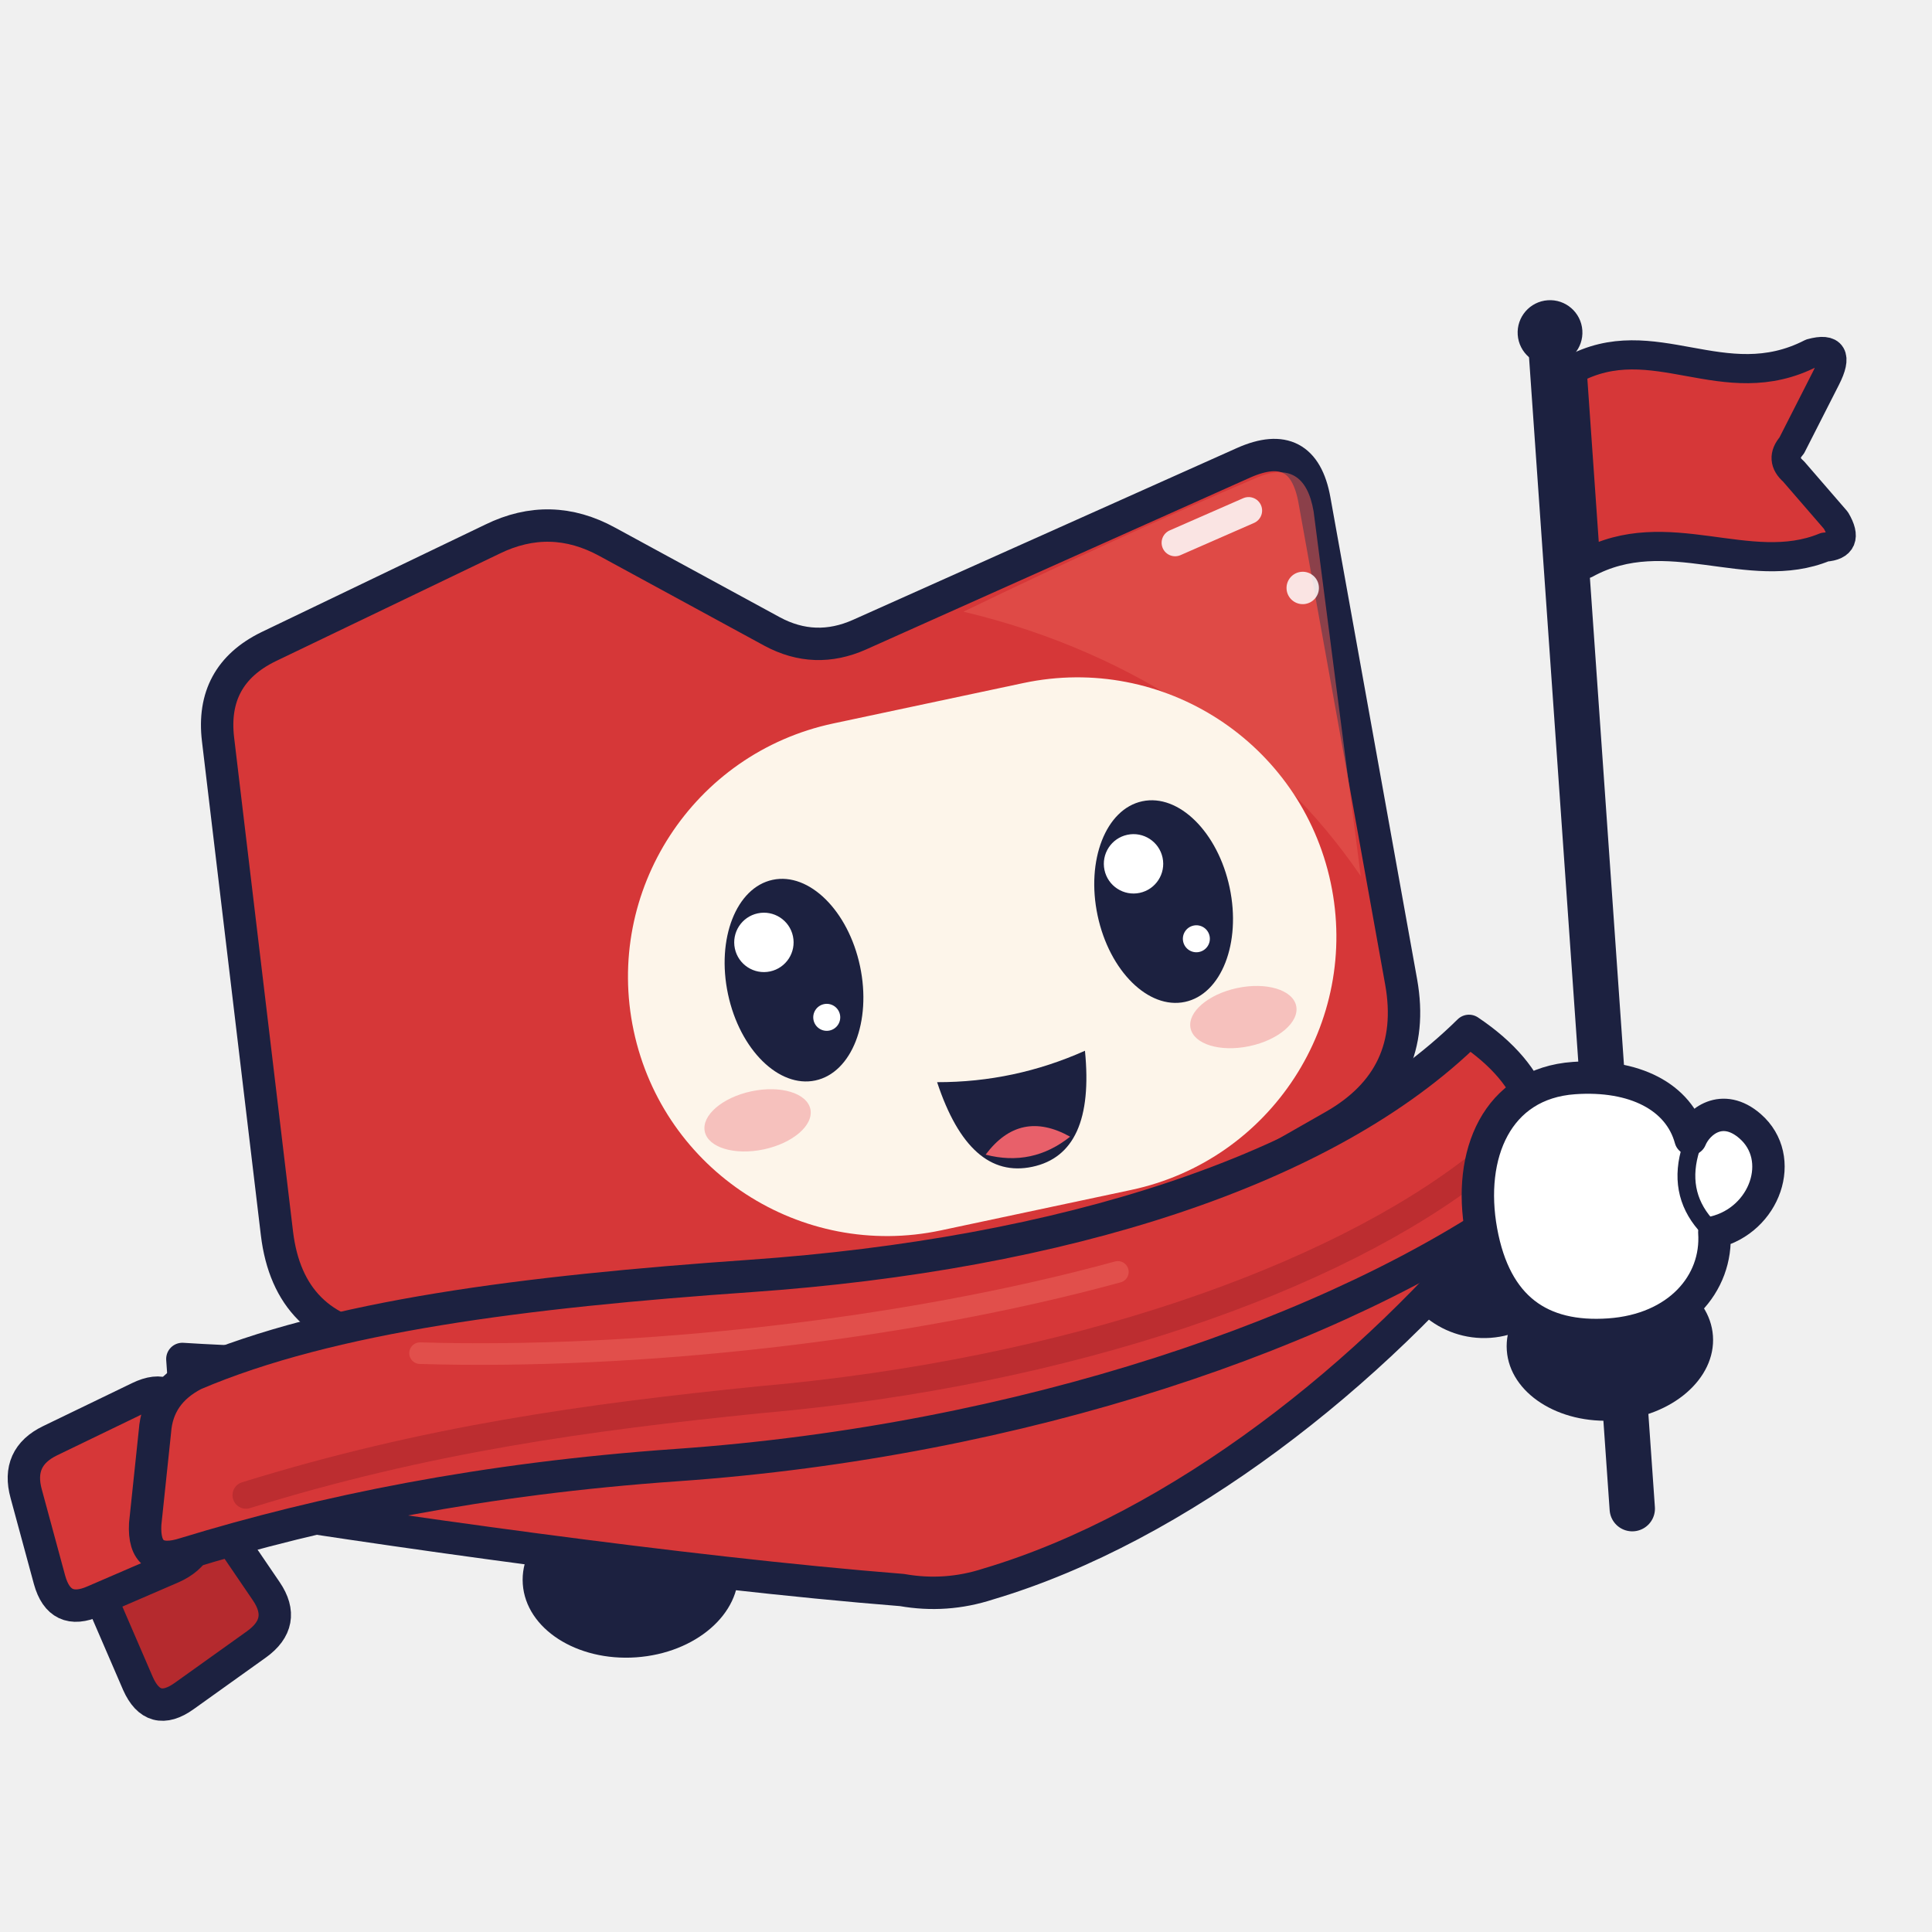
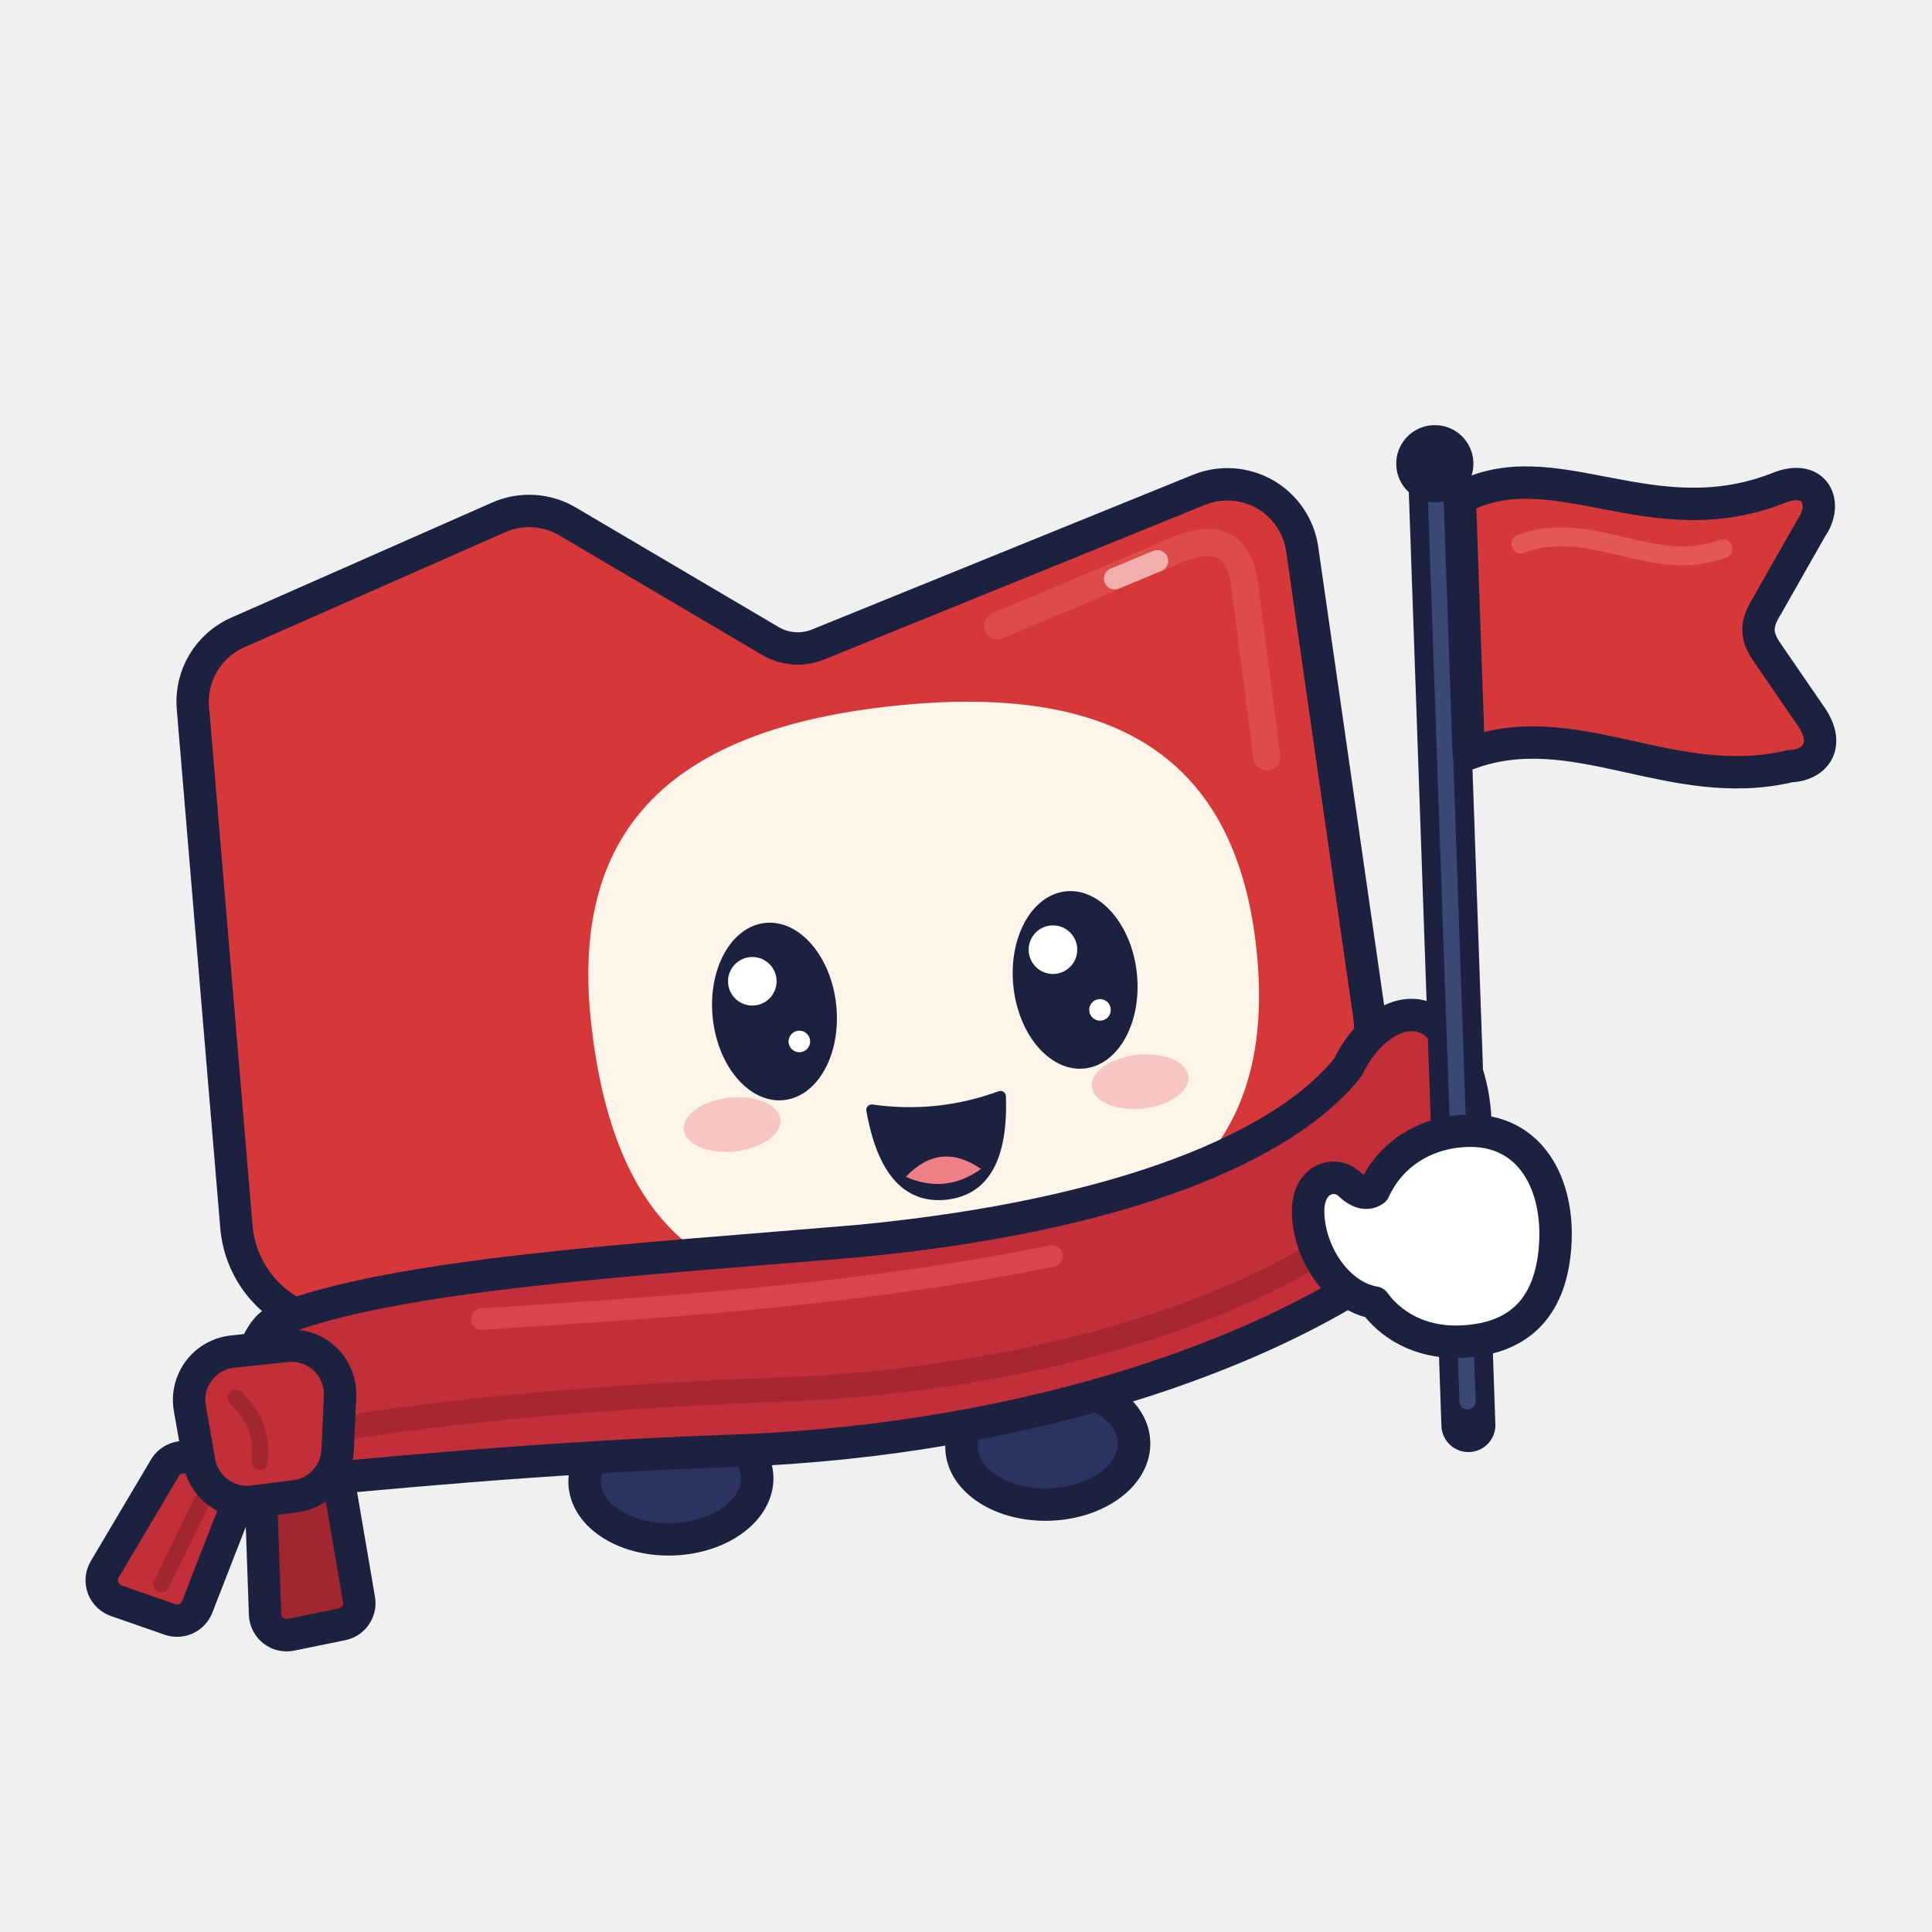
<svg xmlns="http://www.w3.org/2000/svg" viewBox="0 0 340 340" width="340" height="340">
-   <g transform="translate(144.0,178.0) rotate(-4) scale(0.95,0.95) translate(-108,-104)">
-     <ellipse cx="66" cy="206" rx="20" ry="15" fill="#1c2140" />
-     <ellipse cx="228" cy="156" rx="17" ry="17" fill="#1c2140" />
-     <path d="M-14,160 C60,170 150,158 228,132 Q234,140 232,150 C206,178 168,204 132,212 Q124,214 116,212 C76,206 20,194 -14,186 Z" fill="#d63738" stroke="#1c2140" stroke-width="6" stroke-linejoin="round" stroke-linecap="round" />
-     <path d="M-18.1,189.4 L-27.9,194.6 Q-34,198 -31.6,204.6 L-26.4,219.4 Q-24,226 -18.0,222.3 L-4.0,213.7 Q2,210 -1.5,204.0 L-8.5,192.0 Q-12,186 -18.1,189.4 Z" fill="#b52a2e" stroke="#1c2140" stroke-width="6" stroke-linejoin="round" stroke-linecap="round" />
-     <path d="M-22.5,166.6 L-39.5,173.4 Q-46,176 -44.6,182.9 L-41.4,199.1 Q-40,206 -33.4,203.6 L-18.6,198.4 Q-12,196 -12.9,189.1 L-15.1,170.9 Q-16,164 -22.5,166.6 Z" fill="#d63738" stroke="#1c2140" stroke-width="6" stroke-linejoin="round" stroke-linecap="round" />
-     <path d="M11.1,29.5 L53.9,12.5 Q65,8 75.1,14.5 L104.4,33.2 Q112,38 120.5,34.9 L193.7,8.1 Q205,4 206.3,15.9 L216.1,106.1 Q218,124 201.8,131.8 L131.6,165.6 Q110,176 86.4,171.5 L23.7,159.4 Q6,156 5.1,138.0 L0.6,46.0 Q0,34 11.1,29.5 Z" fill="#d63738" stroke="#1c2140" stroke-width="6" stroke-linejoin="round" stroke-linecap="round" />
-     <path d="M140,32 Q170,20 196,11 Q205,8 206,18 L210,86 C196,62 172,42 140,32 Z" fill="#e65a52" opacity=".55" />
-     <path d="M180,22 L194,17" stroke="#ffffff" stroke-width="5" stroke-linecap="round" opacity=".85" />
-     <circle cx="203" cy="32" r="3" fill="#ffffff" opacity=".85" />
-     <g transform="rotate(-8,139,96)">
-       <rect x="73" y="48" width="132" height="96" rx="48" fill="#fdf5ea" />
-       <ellipse cx="92" cy="117" rx="10" ry="5.5" fill="#e8606a" opacity=".35" />
-       <ellipse cx="184" cy="117" rx="10" ry="5.5" fill="#e8606a" opacity=".35" />
-       <ellipse cx="104" cy="93" rx="12.5" ry="19" fill="#1c2140" />
-       <circle cx="100" cy="85" r="5.5" fill="#ffffff" />
-       <circle cx="108.5" cy="101" r="2.5" fill="#ffffff" />
-       <ellipse cx="174" cy="93" rx="12.5" ry="19" fill="#1c2140" />
-       <circle cx="170" cy="85" r="5.5" fill="#ffffff" />
-       <circle cx="178.5" cy="101" r="2.5" fill="#ffffff" />
-       <path d="M126,117 Q140,120 154,117 Q151.9,136 140,136 Q128.1,136 126,117 Z" fill="#1c2140" />
-       <path d="M132,132 Q140,125 148,132 Q140,136 132,132 Z" fill="#e8606a" />
+   <g transform="translate(138.0,178.0) rotate(-2) scale(0.95) translate(-108,-104)">
+     <ellipse cx="84" cy="190" rx="16" ry="11" fill="#2c3360" stroke="#1c2140" stroke-width="6.00" stroke-linejoin="round" stroke-linecap="round" />
+     <ellipse cx="154" cy="186" rx="16" ry="11" fill="#2c3360" stroke="#1c2140" stroke-width="6.00" stroke-linejoin="round" stroke-linecap="round" />
+     <path d="M11.4,185.5 L18.0,184.6 A4.0,4.0 0 0 1 22.5,188.0 L25.5,210.2 A4.0,4.0 0 0 1 22.2,214.6 L12.7,216.2 A4.0,4.0 0 0 1 8.0,212.3 L8.0,189.5 A4.0,4.0 0 0 1 11.4,185.5 Z" fill="#a2262f" stroke="#1c2140" stroke-width="6.00" stroke-linejoin="round" stroke-linecap="round" />
+     <path d="M-5.1,182.8 L1.6,184.8 A4.0,4.0 0 0 1 4.2,190.2 L-4.5,210.4 A4.0,4.0 0 0 1 -9.6,212.6 L-19.4,208.8 A4.0,4.0 0 0 1 -21.4,202.9 L-9.6,184.5 A4.0,4.0 0 0 1 -5.1,182.8 Z" fill="#c22f39" stroke="#1c2140" stroke-width="6.00" stroke-linejoin="round" stroke-linecap="round" />
+     <path d="M-3,191 L-11,206" fill="none" stroke="#a2262f" stroke-width="3" stroke-linecap="round" />
+     <path d="M9.3,30.3 L58.3,10.7 A14.0,14.0 0 0 1 71.1,11.9 L107.8,35.3 A10.0,10.0 0 0 0 116.6,36.3 L188.2,10.1 A14.0,14.0 0 0 1 206.9,21.8 L216.3,108.6 A22.0,22.0 0 0 1 204.0,130.7 L117.7,172.3 A26.0,26.0 0 0 1 101.6,174.4 L21.4,159.0 A20.0,20.0 0 0 1 5.2,140.3 L0.5,44.0 A14.0,14.0 0 0 1 9.3,30.3 Z" fill="#d63738" />
+     <path d="M150,34 L184,21 Q195,17 196,28 L199,60" fill="none" stroke="#e8665d" stroke-width="5" stroke-linecap="round" stroke-linejoin="round" opacity=".45" />
+     <path d="M172,26 L180,23" stroke="#ffffff" stroke-width="4" stroke-linecap="round" opacity=".55" />
+     <path d="M9.3,30.3 L58.3,10.7 A14.0,14.0 0 0 1 71.1,11.9 L107.8,35.3 A10.0,10.0 0 0 0 116.6,36.3 L188.2,10.1 A14.0,14.0 0 0 1 206.9,21.8 L216.3,108.6 A22.0,22.0 0 0 1 204.0,130.7 L117.7,172.3 A26.0,26.0 0 0 1 101.6,174.4 L21.4,159.0 A20.0,20.0 0 0 1 5.2,140.3 L0.5,44.0 A14.0,14.0 0 0 1 9.3,30.3 Z" fill="none" stroke="#1c2140" stroke-width="6.00" stroke-linejoin="round" stroke-linecap="round" />
+     <g transform="rotate(-4,134,100)">
+       <path d="M134,48 C175,48 196,64 196,100 C196,136 175,152 134,152 C92,160 72,142 72,100 C72,64 93,48 134,48 Z" fill="#fdf5ea" />
+       <ellipse cx="96" cy="122" rx="9" ry="5" fill="#ef7f86" opacity=".4" />
+       <ellipse cx="172" cy="122" rx="9" ry="5" fill="#ef7f86" opacity=".4" />
+       <ellipse cx="106" cy="102" rx="11.5" ry="16.5" fill="#1c2140" />
+       <circle cx="102.5" cy="96" r="4.5" fill="#ffffff" />
+       <circle cx="110" cy="108" r="2" fill="#ffffff" />
+       <ellipse cx="162" cy="102" rx="11.5" ry="16.5" fill="#1c2140" />
+       <circle cx="158.5" cy="96" r="4.5" fill="#ffffff" />
+       <circle cx="166" cy="108" r="2" fill="#ffffff" />
+       <path d="M122,122 Q134,125 146,122 Q144.8,139 134,139 Q123.2,139 122,122 Z" fill="#1c2140" stroke="#1c2140" stroke-width="2.00" stroke-linejoin="round" stroke-linecap="round" />
+       <path d="M127,135 Q134,129 141,135 Q134,139 127,135 Z" fill="#ef7f86" />
    </g>
-     <path d="M228,116 C200,140 150,152 92,152 C50,152 14,154 -12,163 Q-19,166 -20,173 L-23,190 Q-24,198 -16,196 C10,190 40,186 76,186 C140,186 200,170 236,148 Q246,130 228,116 Z" fill="#d63738" stroke="#1c2140" stroke-width="6" stroke-linejoin="round" stroke-linecap="round" />
-     <path d="M-4,186 C30,178 60,176 92,175 C150,174 200,160 228,141" fill="none" stroke="#b52a2e" stroke-width="5" stroke-linecap="round" opacity=".8" />
-     <path d="M30,162 C70,166 120,164 160,156" fill="none" stroke="#e65a52" stroke-width="4" stroke-linecap="round" opacity=".7" />
-     <g transform="translate(252,96) scale(1.2)">
-       <path d="M0,-88 L0,92" stroke="#1c2140" stroke-width="7" stroke-linecap="round" />
-       <circle cx="0" cy="-90" r="5" fill="#1c2140" />
-       <path d="M3,-84 C16,-90 26,-78 40,-84 Q45,-85 42,-80 L36,-70 Q34,-68 36,-66 L42,-58 Q44,-54 40,-54 C28,-50 16,-60 3,-54 Z" fill="#d63738" stroke="#1c2140" stroke-width="4.5" stroke-linejoin="round" stroke-linecap="round" />
+     <path d="M212,118 C200,132 170,144 120,147 C80,149 34,150 12,158 C4,162 4,186 12,188 C30,187 60,185 96,185 C150,185 202,170 229,147 C237,140 238,118 228,110 C222,106 215,112 212,118 Z" fill="#c22f39" stroke="#1c2140" stroke-width="6.00" stroke-linejoin="round" stroke-linecap="round" />
+     <path d="M26,178 C52,175 80,174 104,174 C150,174 190,163 212,148" fill="none" stroke="#a2262f" stroke-width="4.5" stroke-linecap="round" opacity=".85" />
+     <path d="M50,159 C84,158 120,157 156,151" fill="none" stroke="#d9454c" stroke-width="4" stroke-linecap="round" />
+     <path d="M3.7,163.4 L13.7,162.7 A9.0,9.0 0 0 1 23.3,172.3 L22.5,182.3 A9.0,9.0 0 0 1 14.3,190.6 L6.5,191.3 A9.0,9.0 0 0 1 -3.2,183.6 L-4.6,173.6 A9.0,9.0 0 0 1 3.7,163.4 Z" fill="#c22f39" stroke="#1c2140" stroke-width="6.00" stroke-linejoin="round" stroke-linecap="round" />
+     <path d="M4,172 Q9,177 8,184" fill="none" stroke="#a2262f" stroke-width="3" stroke-linecap="round" />
+     <g transform="translate(232,86) rotate(0) scale(1.1)">
+       <path d="M0,-70 L0,90" stroke="#1c2140" stroke-width="9.09" stroke-linecap="round" />
+       <path d="M0,-66 L0,86" stroke="#3b4775" stroke-width="2.73" stroke-linecap="round" />
+       <circle cx="0" cy="-72" r="6.5" fill="#1c2140" />
+       <path d="M4,-66 C20,-74 36,-58 58,-66 C64,-68 66,-63 63,-59 L55,-46 C53,-43 53,-41 55,-38 L62,-27 C65,-22 62,-19 58,-19 C38,-15 22,-29 4,-23 Z" fill="#d63738" stroke="#1c2140" stroke-width="5.45" stroke-linejoin="round" stroke-linecap="round" />
+       <path d="M14,-58 C26,-62 36,-52 48,-56" fill="none" stroke="#e8665d" stroke-width="3.18" stroke-linecap="round" opacity=".7" />
    </g>
-     <g transform="translate(250,150) rotate(0) scale(-1.595,1.595)">
-       <ellipse cx="0" cy="16" rx="12" ry="9" fill="#1c2140" />
-       <path d="M2,-15 C11,-15 15,-7 14,2 C13,11 8,15 0,15 C-8,15 -13,10 -13,4 C-19,3 -22,-4 -18,-8 C-15,-11 -12,-9 -11,-7 C-10,-12 -5,-15 2,-15 Z" fill="#ffffff" stroke="#1c2140" stroke-width="3.762" stroke-linejoin="round" stroke-linecap="round" />
-       <path d="M-11,-6 Q-9,-1 -12,3" fill="none" stroke="#1c2140" stroke-width="2.069" stroke-linejoin="round" stroke-linecap="round" />
+     <g transform="translate(231,150) rotate(0) scale(1.3,1.3)">
+       <path d="M2,-15 C11,-15 15,-7 14,2 C13,11 8,15 0,15 C-6,15 -10,12 -12,9 C-17,8 -21,2 -21,-4 C-21,-9 -17,-10 -15,-8 Q-13,-6 -11.5,-7 C-9,-12 -4,-15 2,-15 Z" fill="#ffffff" stroke="#1c2140" stroke-width="4.62" stroke-linejoin="round" stroke-linecap="round" />
    </g>
  </g>
</svg>
